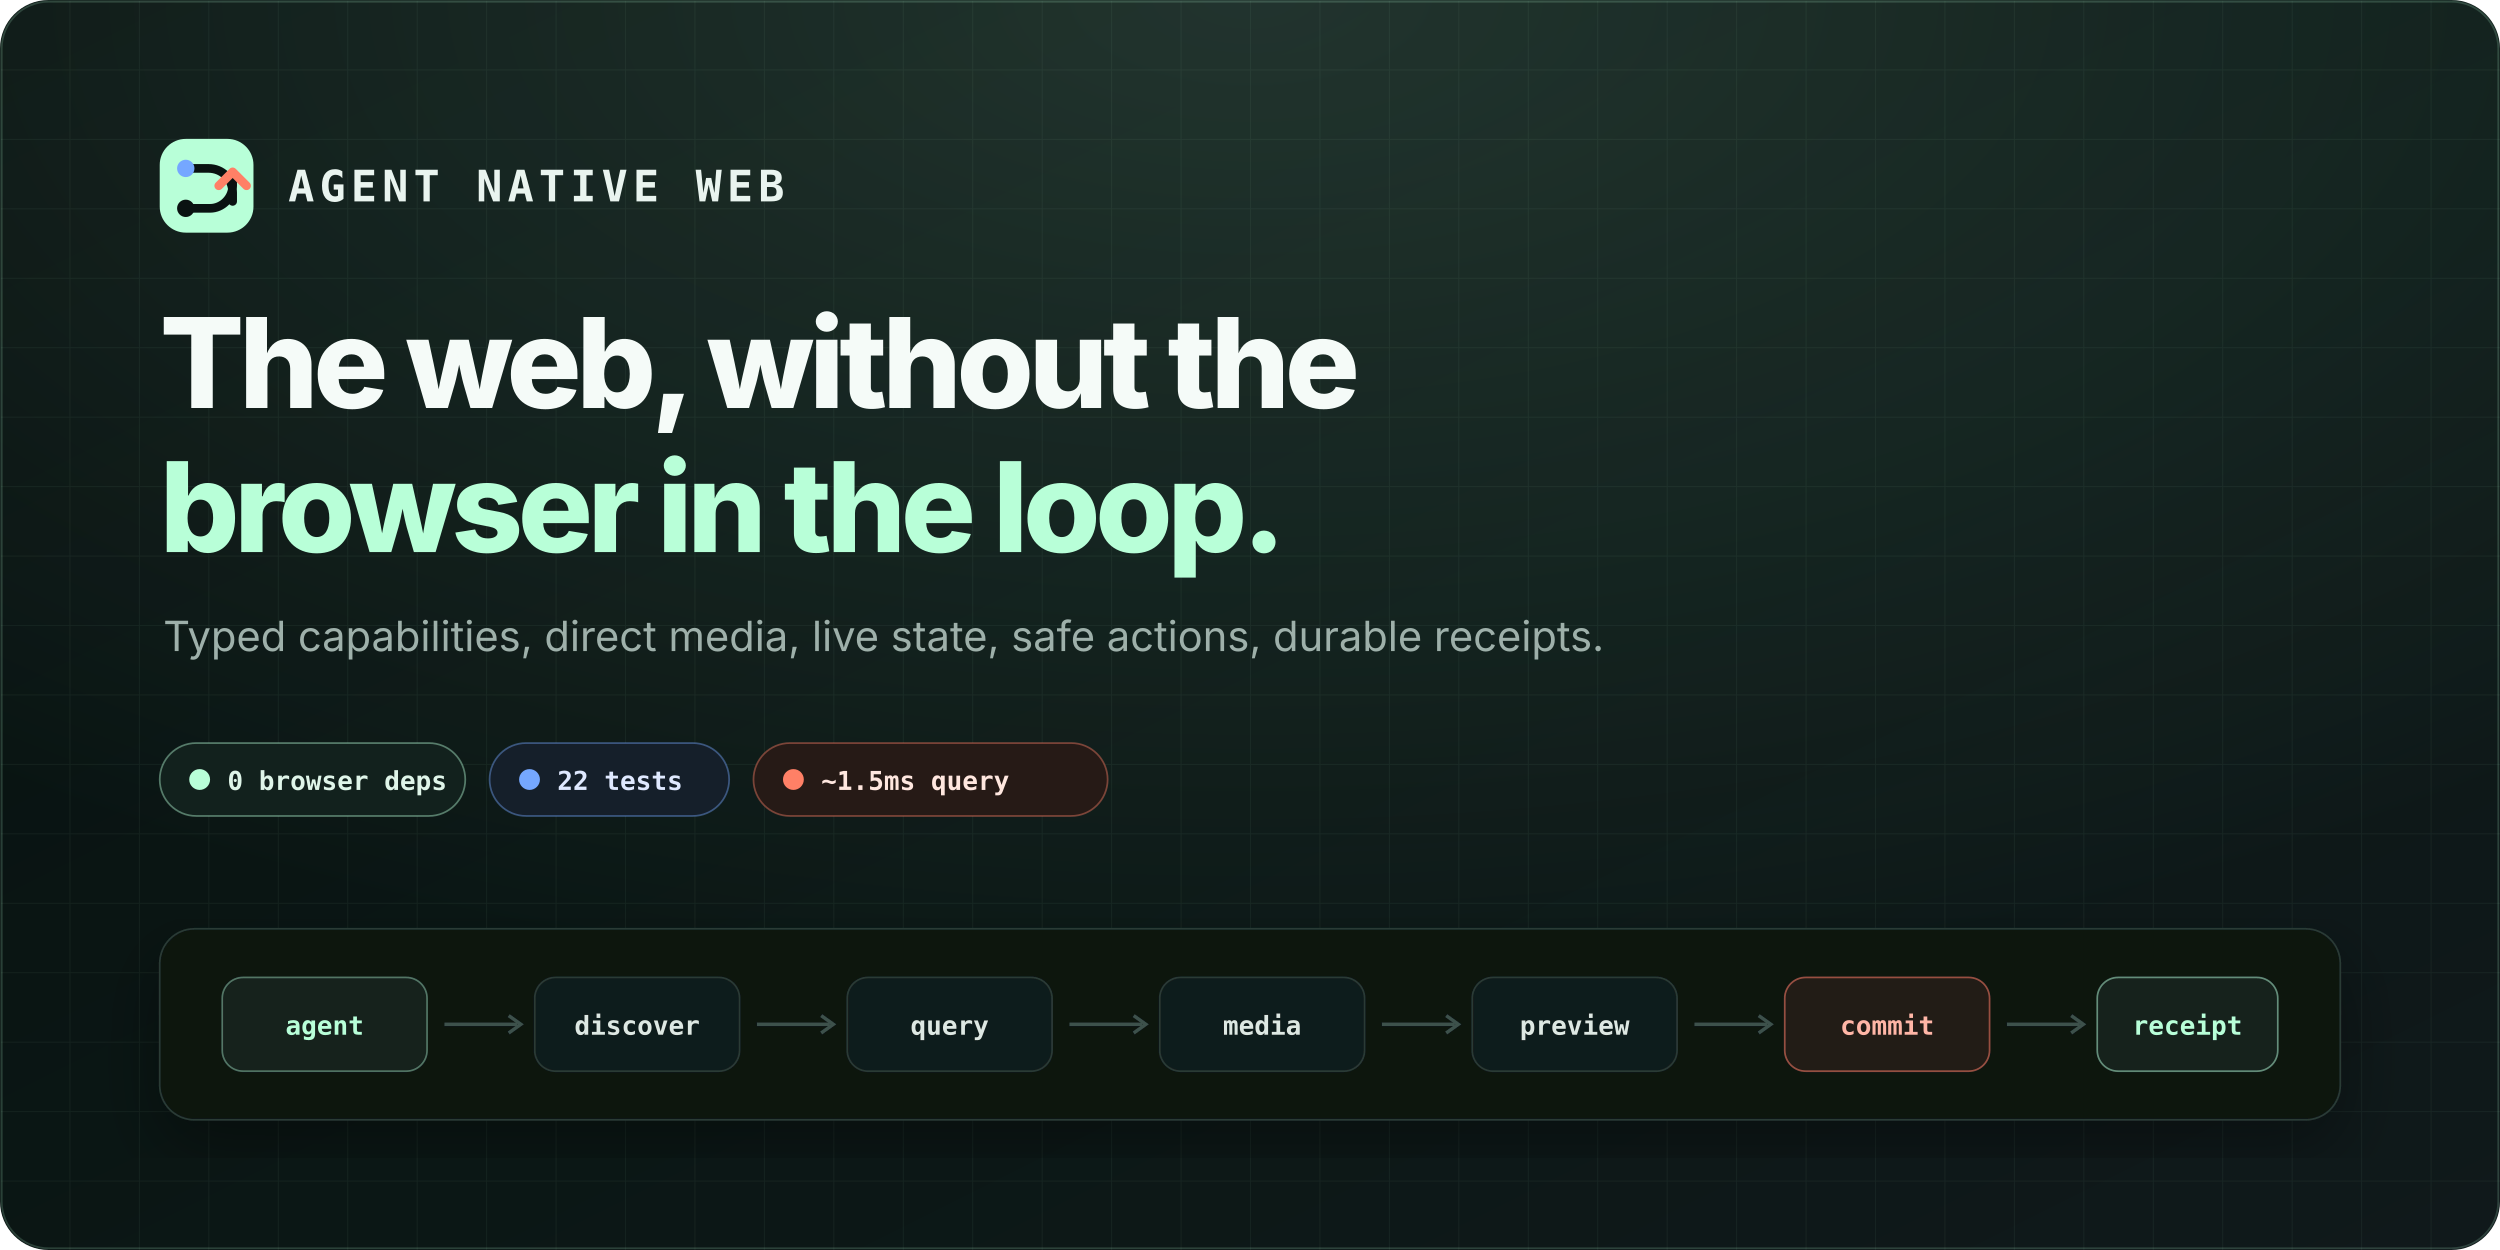
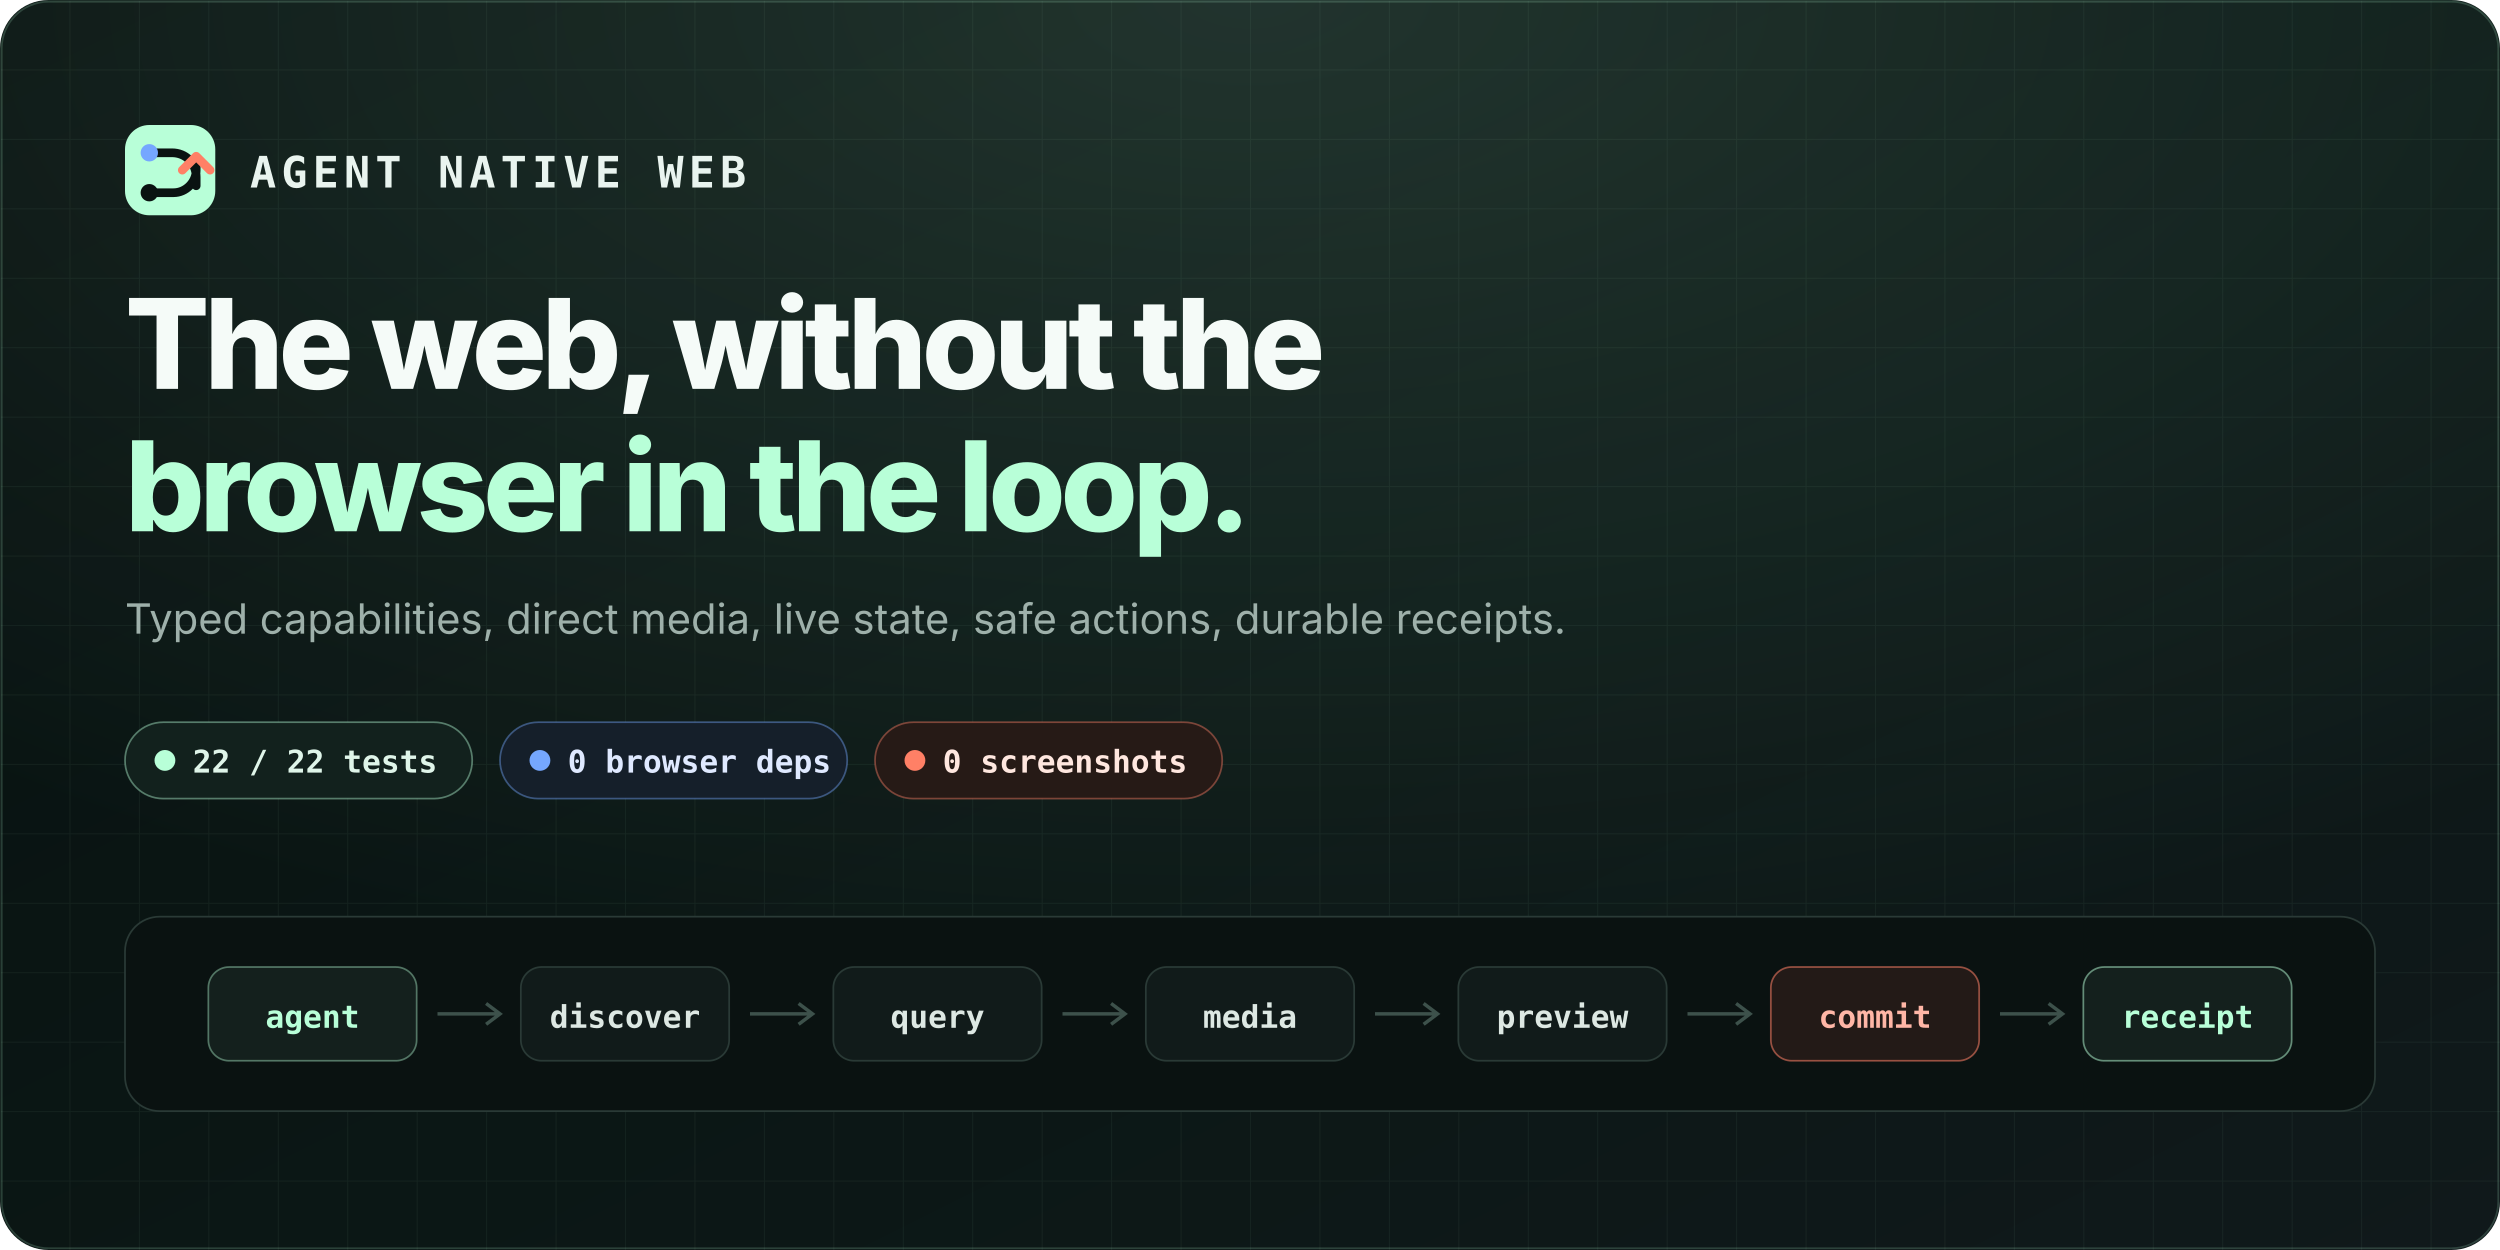
<svg xmlns="http://www.w3.org/2000/svg" width="1440" height="720" viewBox="0 0 1440 720" role="img" aria-labelledby="title desc">
  <defs>
    <linearGradient id="bg" x1="0" y1="0" x2="1" y2="1">
      <stop offset="0" stop-color="#07100F" />
      <stop offset="0.56" stop-color="#0B1715" />
      <stop offset="1" stop-color="#10191B" />
    </linearGradient>
    <radialGradient id="glow" cx="50%" cy="0%" r="80%">
      <stop offset="0" stop-color="#B8FFD8" stop-opacity=".14" />
      <stop offset="1" stop-color="#B8FFD8" stop-opacity="0" />
    </radialGradient>
    <pattern id="grid" width="40" height="40" patternUnits="userSpaceOnUse">
      <path d="M40 0H0V40" fill="none" stroke="#B8FFD8" stroke-opacity=".055" />
    </pattern>
-     <filter id="shadow" x="-20%" y="-20%" width="140%" height="140%">
-       <feDropShadow dx="0" dy="16" stdDeviation="20" flood-color="#000" flood-opacity=".35" />
-     </filter>
  </defs>
  <rect width="1440" height="720" rx="28" fill="url(#bg)" />
  <rect width="1440" height="720" rx="28" fill="url(#glow)" />
  <rect width="1440" height="720" rx="28" fill="url(#grid)" />
  <rect x="1" y="1" width="1438" height="718" rx="27" fill="none" stroke="#B8FFD8" stroke-opacity=".18" />
-   <g transform="translate(92 80)">
-     <rect width="54" height="54" rx="15" fill="#B8FFD8" />
-     <path d="M15 17h13c8 0 14 6 14 14v5M15 40h14c7 0 13-6 13-13v-5" fill="none" stroke="#0A1211" stroke-width="5" stroke-linecap="round" />
-     <circle cx="15" cy="17" r="5" fill="#75A7FF" />
-     <circle cx="15" cy="40" r="5" fill="#0A1211" />
-     <path d="m34 27 8-8 8 8" fill="none" stroke="#FF8066" stroke-width="5" stroke-linecap="round" stroke-linejoin="round" />
+   <g transform="translate(72 72)">
+     <rect width="52" height="52" rx="14" fill="#B8FFD8" />
+     <path d="M14 16h13c8 0 14 6 14 14v5M14 39h14c7 0 13-6 13-13v-5" fill="none" stroke="#0A1211" stroke-width="5" stroke-linecap="round" />
+     <circle cx="14" cy="16" r="5" fill="#75A7FF" />
+     <circle cx="14" cy="39" r="5" fill="#0A1211" />
+     <path d="m33 26 8-8 8 8" fill="none" stroke="#FF8066" stroke-width="5" stroke-linecap="round" stroke-linejoin="round" />
  </g>
-   <text x="166" y="116" fill="#E9F4EF" font-family="ui-monospace, SFMono-Regular, Menlo, monospace" font-size="25" font-weight="700" letter-spacing="3">AGENT NATIVE WEB</text>
-   <text x="92" y="235" fill="#F5FBF8" font-family="Inter, ui-sans-serif, system-ui, sans-serif" font-size="72" font-weight="760" letter-spacing="-3">The web, without the</text>
-   <text x="92" y="318" fill="#B8FFD8" font-family="Inter, ui-sans-serif, system-ui, sans-serif" font-size="72" font-weight="760" letter-spacing="-3">browser in the loop.</text>
-   <text x="94" y="375" fill="#9EB0AA" font-family="Inter, ui-sans-serif, system-ui, sans-serif" font-size="24">Typed capabilities, direct media, live state, safe actions, durable receipts.</text>
-   <g transform="translate(92 428)" font-family="ui-monospace, SFMono-Regular, Menlo, monospace" font-size="15" font-weight="650">
+   <text x="144" y="108" fill="#E9F4EF" font-family="ui-monospace, SFMono-Regular, Menlo, monospace" font-size="25" font-weight="700" letter-spacing="3">AGENT NATIVE WEB</text>
+   <text x="72" y="224" fill="#F5FBF8" font-family="Inter, ui-sans-serif, system-ui, sans-serif" font-size="72" font-weight="760" letter-spacing="-3">The web, without the</text>
+   <text x="72" y="306" fill="#B8FFD8" font-family="Inter, ui-sans-serif, system-ui, sans-serif" font-size="72" font-weight="760" letter-spacing="-3">browser in the loop.</text>
+   <text x="72" y="365" fill="#9EB0AA" font-family="Inter, ui-sans-serif, system-ui, sans-serif" font-size="24">Typed capabilities, direct media, live state, safe actions, durable receipts.</text>
+   <g transform="translate(72 416)" font-family="ui-monospace, SFMono-Regular, Menlo, monospace" font-size="18" font-weight="650">
    <g>
-       <rect width="176" height="42" rx="21" fill="#12211D" stroke="#B8FFD8" stroke-opacity=".42" />
-       <circle cx="23" cy="21" r="6" fill="#B8FFD8" />
-       <text x="39" y="27" fill="#DFF5E9">0 browser deps</text>
+       <rect width="200" height="44" rx="22" fill="#12211D" stroke="#B8FFD8" stroke-opacity=".42" />
+       <circle cx="23" cy="22" r="6" fill="#B8FFD8" />
+       <text x="39" y="29" fill="#DFF5E9">22 / 22 tests</text>
    </g>
-     <g transform="translate(190)">
-       <rect width="138" height="42" rx="21" fill="#151F2A" stroke="#75A7FF" stroke-opacity=".42" />
-       <circle cx="23" cy="21" r="6" fill="#75A7FF" />
-       <text x="39" y="27" fill="#DFE9FF">22 tests</text>
+     <g transform="translate(216)">
+       <rect width="200" height="44" rx="22" fill="#151F2A" stroke="#75A7FF" stroke-opacity=".42" />
+       <circle cx="23" cy="22" r="6" fill="#75A7FF" />
+       <text x="39" y="29" fill="#DFE9FF">0 browser deps</text>
    </g>
-     <g transform="translate(342)">
-       <rect width="204" height="42" rx="21" fill="#261A16" stroke="#FF8066" stroke-opacity=".42" />
-       <circle cx="23" cy="21" r="6" fill="#FF8066" />
-       <text x="39" y="27" fill="#FFE7DF">~1.5ms query</text>
+     <g transform="translate(432)">
+       <rect width="200" height="44" rx="22" fill="#261A16" stroke="#FF8066" stroke-opacity=".42" />
+       <circle cx="23" cy="22" r="6" fill="#FF8066" />
+       <text x="39" y="29" fill="#FFE7DF">0 screenshots</text>
    </g>
  </g>
-   <g transform="translate(92 535)" filter="url(#shadow)">
-     <rect width="1256" height="110" rx="20" fill="#0A1211" stroke="#2A3A36" />
-     <g font-family="ui-monospace, SFMono-Regular, Menlo, monospace" font-size="15" font-weight="650" text-anchor="middle">
-       <g transform="translate(36 28)">
-         <rect width="118" height="54" rx="12" fill="#14201D" stroke="#B8FFD8" stroke-opacity=".4" />
-         <text x="59" y="33" fill="#B8FFD8">agent</text>
+   <g transform="translate(72 528)">
+     <rect width="1296" height="112" rx="20" fill="#0A1211" stroke="#2A3A36" />
+     <g font-family="ui-monospace, SFMono-Regular, Menlo, monospace" font-size="18" font-weight="650" text-anchor="middle">
+       <g transform="translate(48 29)">
+         <rect width="120" height="54" rx="12" fill="#14201D" stroke="#B8FFD8" stroke-opacity=".4" />
+         <text x="60" y="35" fill="#B8FFD8">agent</text>
      </g>
-       <path d="M164 55h42" stroke="#3D514B" stroke-width="2" />
-       <path d="m201 50 7 5-7 5" fill="none" stroke="#3D514B" stroke-width="2" />
-       <g transform="translate(216 28)">
-         <rect width="118" height="54" rx="12" fill="#111B1A" stroke="#2A3A36" />
-         <text x="59" y="33" fill="#DDE8E3">discover</text>
+       <path d="M180 56h36m-8-6 8 6-8 6" fill="none" stroke="#3D514B" stroke-width="2" />
+       <g transform="translate(228 29)">
+         <rect width="120" height="54" rx="12" fill="#111B1A" stroke="#2A3A36" />
+         <text x="60" y="35" fill="#DDE8E3">discover</text>
      </g>
-       <path d="M344 55h42" stroke="#3D514B" stroke-width="2" />
-       <path d="m381 50 7 5-7 5" fill="none" stroke="#3D514B" stroke-width="2" />
-       <g transform="translate(396 28)">
-         <rect width="118" height="54" rx="12" fill="#111B1A" stroke="#2A3A36" />
-         <text x="59" y="33" fill="#DDE8E3">query</text>
+       <path d="M360 56h36m-8-6 8 6-8 6" fill="none" stroke="#3D514B" stroke-width="2" />
+       <g transform="translate(408 29)">
+         <rect width="120" height="54" rx="12" fill="#111B1A" stroke="#2A3A36" />
+         <text x="60" y="35" fill="#DDE8E3">query</text>
      </g>
-       <path d="M524 55h42" stroke="#3D514B" stroke-width="2" />
-       <path d="m561 50 7 5-7 5" fill="none" stroke="#3D514B" stroke-width="2" />
-       <g transform="translate(576 28)">
-         <rect width="118" height="54" rx="12" fill="#111B1A" stroke="#2A3A36" />
-         <text x="59" y="33" fill="#DDE8E3">media</text>
+       <path d="M540 56h36m-8-6 8 6-8 6" fill="none" stroke="#3D514B" stroke-width="2" />
+       <g transform="translate(588 29)">
+         <rect width="120" height="54" rx="12" fill="#111B1A" stroke="#2A3A36" />
+         <text x="60" y="35" fill="#DDE8E3">media</text>
      </g>
-       <path d="M704 55h42" stroke="#3D514B" stroke-width="2" />
-       <path d="m741 50 7 5-7 5" fill="none" stroke="#3D514B" stroke-width="2" />
-       <g transform="translate(756 28)">
-         <rect width="118" height="54" rx="12" fill="#111B1A" stroke="#2A3A36" />
-         <text x="59" y="33" fill="#DDE8E3">preview</text>
+       <path d="M720 56h36m-8-6 8 6-8 6" fill="none" stroke="#3D514B" stroke-width="2" />
+       <g transform="translate(768 29)">
+         <rect width="120" height="54" rx="12" fill="#111B1A" stroke="#2A3A36" />
+         <text x="60" y="35" fill="#DDE8E3">preview</text>
      </g>
-       <path d="M884 55h42" stroke="#3D514B" stroke-width="2" />
-       <path d="m921 50 7 5-7 5" fill="none" stroke="#3D514B" stroke-width="2" />
-       <g transform="translate(936 28)">
-         <rect width="118" height="54" rx="12" fill="#231A17" stroke="#FF8066" stroke-opacity=".55" />
-         <text x="59" y="33" fill="#FFB6A6">commit</text>
+       <path d="M900 56h36m-8-6 8 6-8 6" fill="none" stroke="#3D514B" stroke-width="2" />
+       <g transform="translate(948 29)">
+         <rect width="120" height="54" rx="12" fill="#231A17" stroke="#FF8066" stroke-opacity=".55" />
+         <text x="60" y="35" fill="#FFB6A6">commit</text>
      </g>
-       <path d="M1064 55h42" stroke="#3D514B" stroke-width="2" />
-       <path d="m1101 50 7 5-7 5" fill="none" stroke="#3D514B" stroke-width="2" />
-       <g transform="translate(1116 28)">
-         <rect width="104" height="54" rx="12" fill="#14201D" stroke="#B8FFD8" stroke-opacity=".5" />
-         <text x="52" y="33" fill="#B8FFD8">receipt</text>
+       <path d="M1080 56h36m-8-6 8 6-8 6" fill="none" stroke="#3D514B" stroke-width="2" />
+       <g transform="translate(1128 29)">
+         <rect width="120" height="54" rx="12" fill="#14201D" stroke="#B8FFD8" stroke-opacity=".5" />
+         <text x="60" y="35" fill="#B8FFD8">receipt</text>
      </g>
    </g>
  </g>
</svg>
